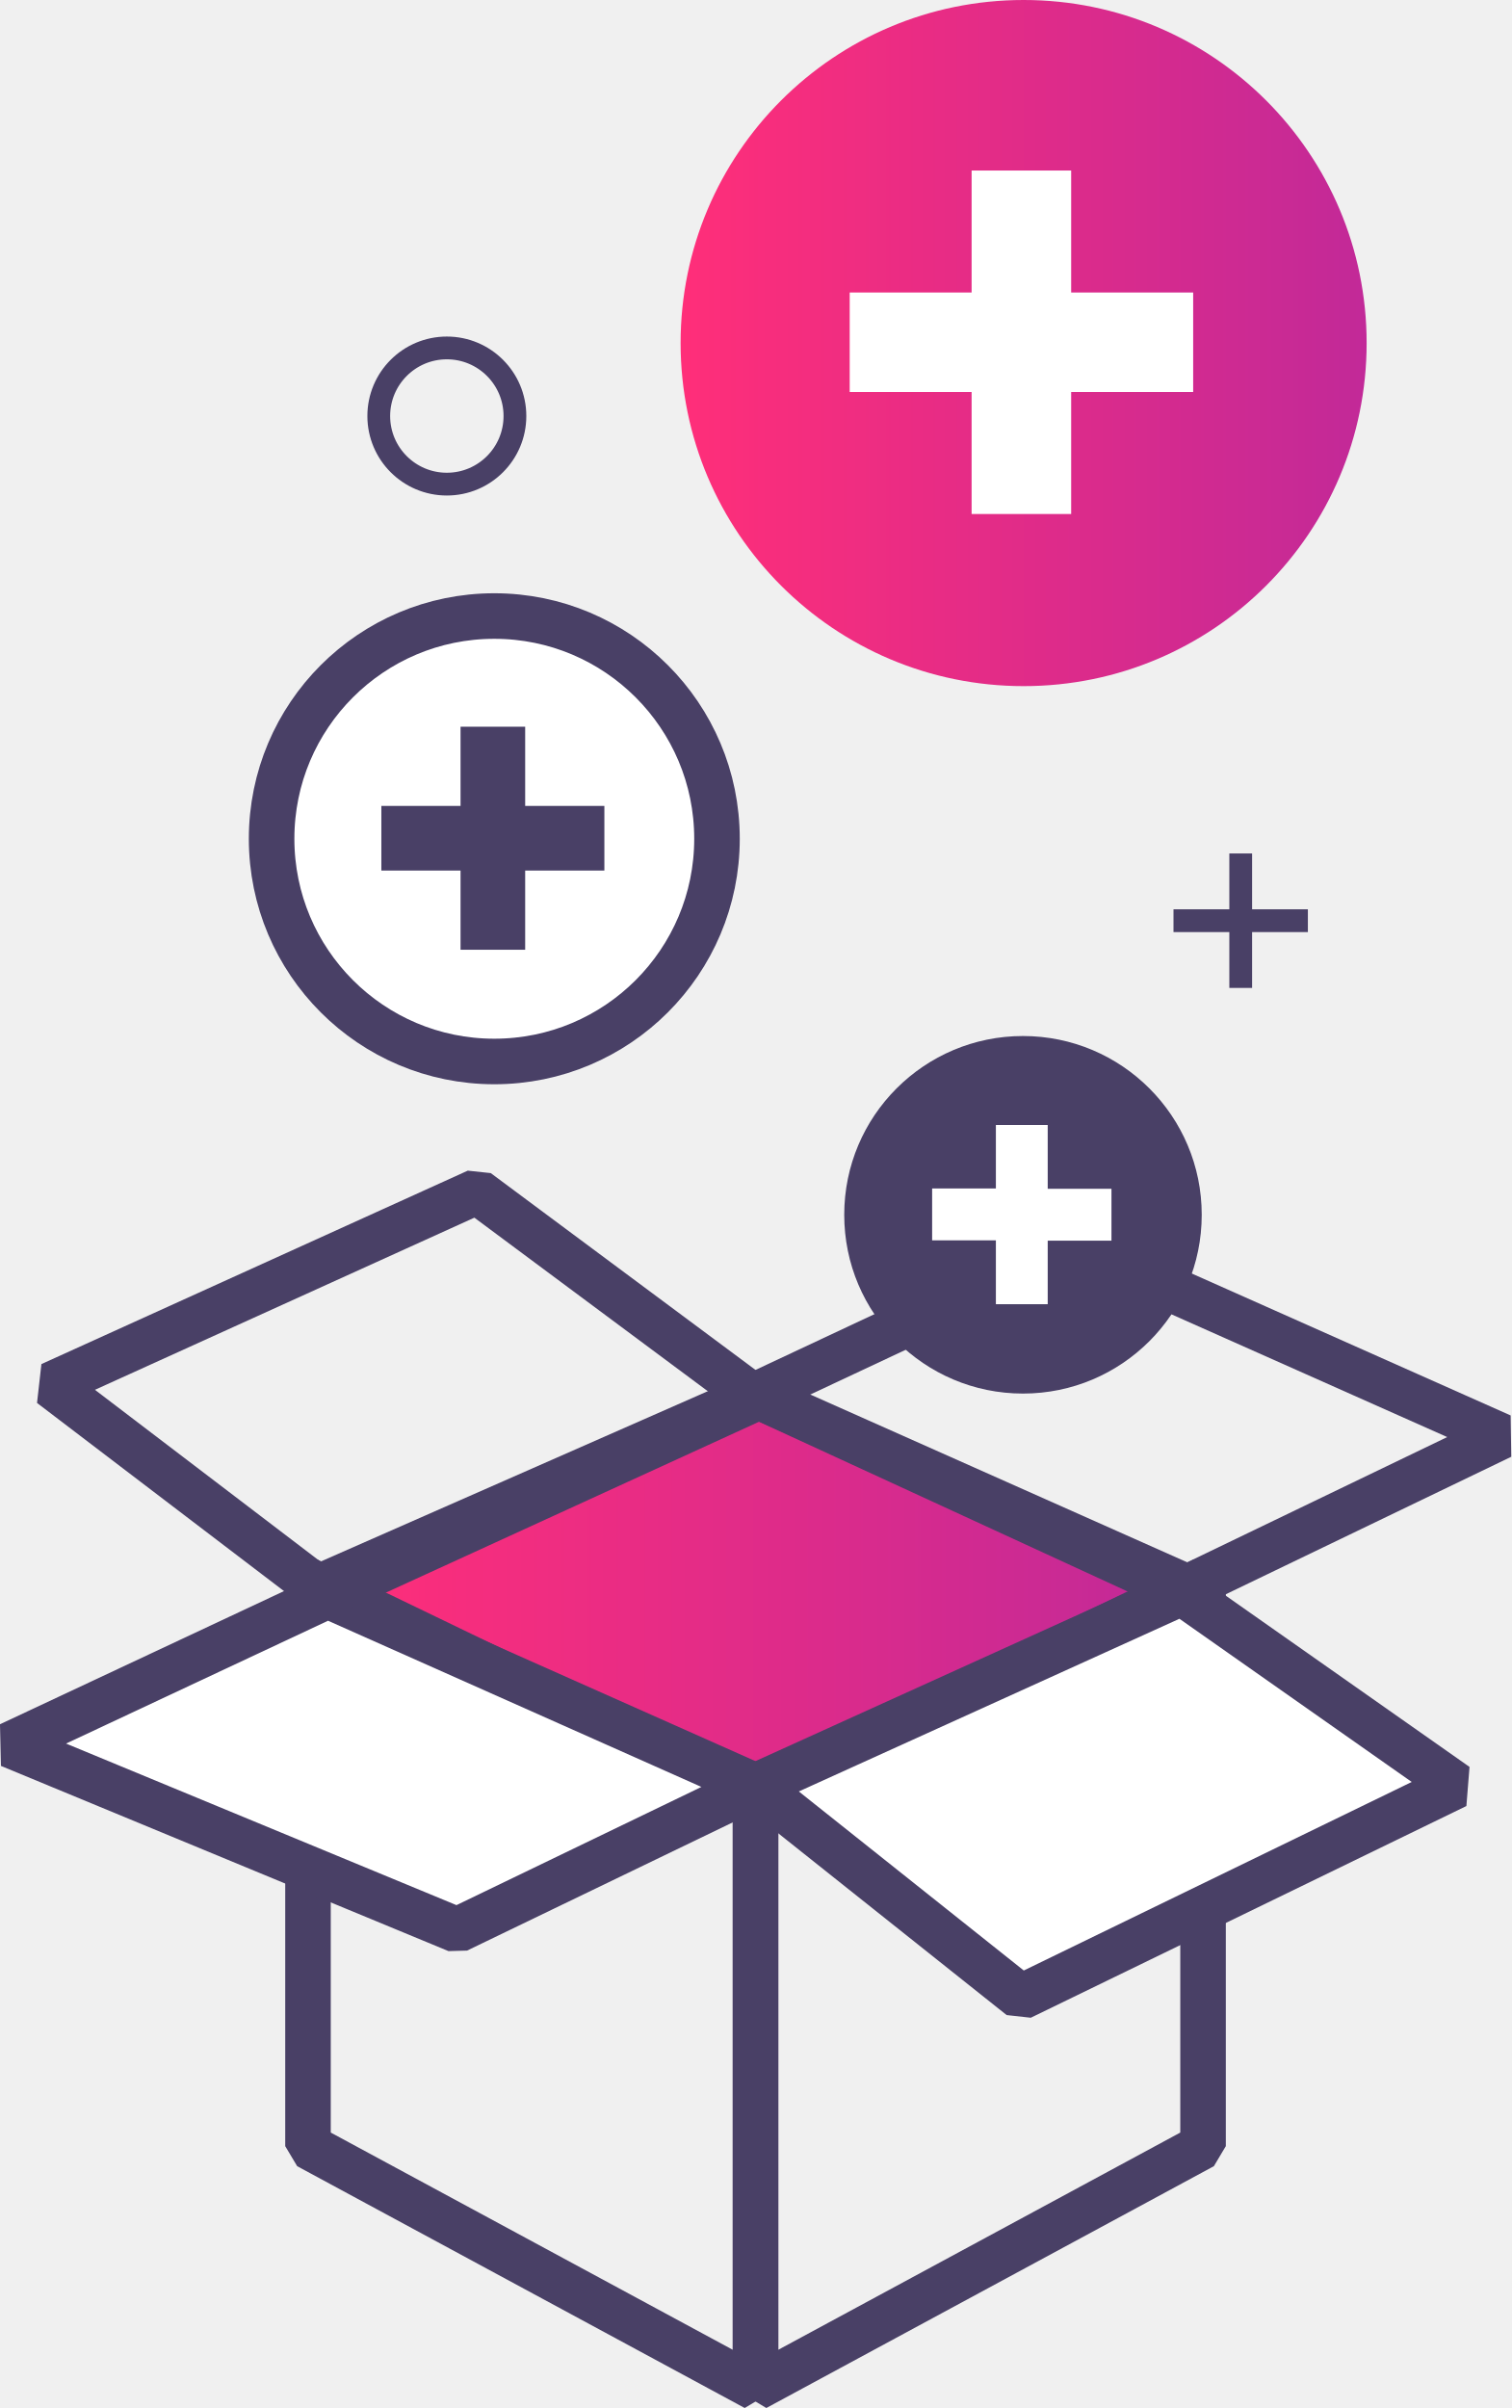
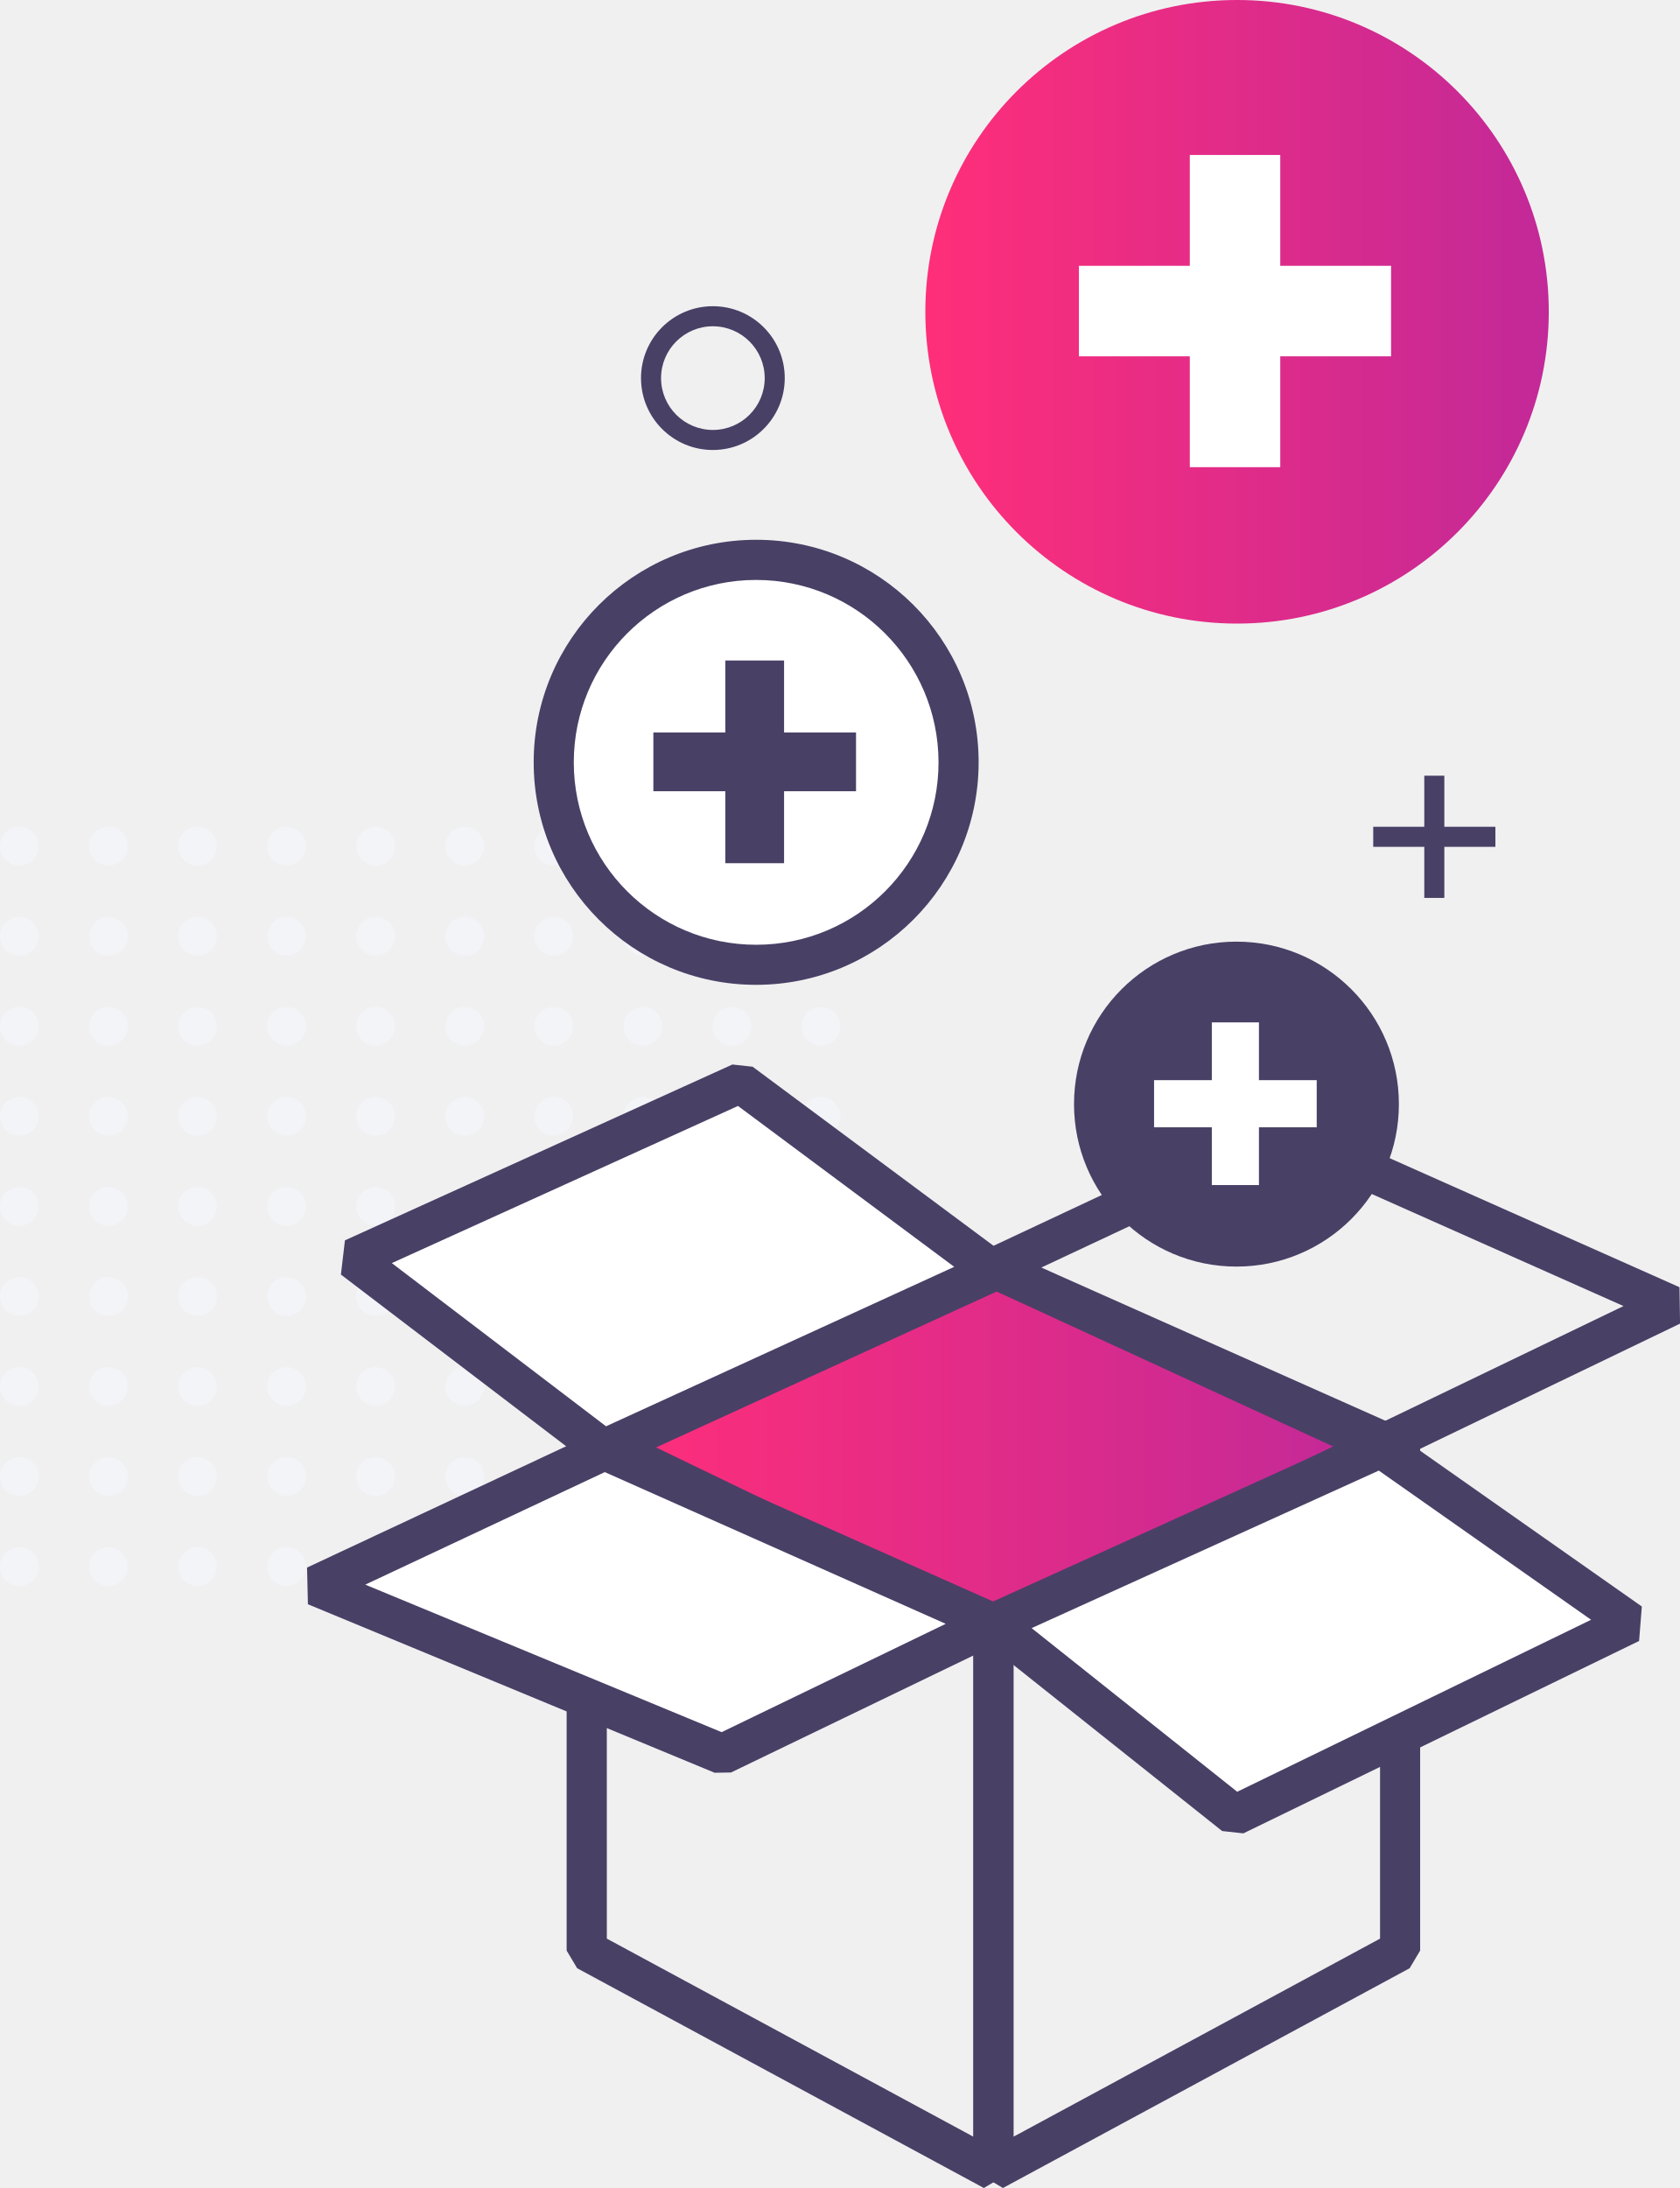
- <svg xmlns="http://www.w3.org/2000/svg" xmlns:xlink="http://www.w3.org/1999/xlink" viewBox="0 0 331.85 528.68">
+ <svg xmlns="http://www.w3.org/2000/svg" xmlns:xlink="http://www.w3.org/1999/xlink" viewBox="0 0 418.85 545.4">
  <defs>
-     <style>.cls-1{fill:url(#Degradado_sin_nombre_36);}.cls-2,.cls-7{fill:none;}.cls-2,.cls-3,.cls-7{stroke:#494066;}.cls-2,.cls-3{stroke-linejoin:bevel;stroke-width:10px;}.cls-3,.cls-5{fill:#fff;}.cls-4{fill:url(#Degradado_sin_nombre_36-2);}.cls-6{fill:#494066;}.cls-7{stroke-miterlimit:10;stroke-width:5px;}</style>
-     <linearGradient id="Degradado_sin_nombre_36" x1="73.67" y1="348.98" x2="257.26" y2="348.98" gradientUnits="userSpaceOnUse">
+     <style>.cls-1{fill:#f3f4f8;}.cls-2{fill:url(#Degradado_sin_nombre_36);}.cls-3{fill:#494066;}.cls-4{fill:#fff;}.cls-5{fill:url(#Degradado_sin_nombre_36-2);}</style>
+     <linearGradient id="Degradado_sin_nombre_36" x1="152.51" y1="360.11" x2="341.95" y2="360.11" gradientUnits="userSpaceOnUse">
      <stop offset="0" stop-color="#ff2e79" />
      <stop offset="1" stop-color="#c22998" />
    </linearGradient>
-     <linearGradient id="Degradado_sin_nombre_36-2" x1="149.45" y1="75.32" x2="300.09" y2="75.32" xlink:href="#Degradado_sin_nombre_36" />
+     <linearGradient id="Degradado_sin_nombre_36-2" x1="230.71" y1="77.72" x2="386.15" y2="77.72" xlink:href="#Degradado_sin_nombre_36" />
  </defs>
  <g id="Capa_2" data-name="Capa 2">
    <g id="Capa_1-2" data-name="Capa 1">
-       <polygon class="cls-1" points="73.67 346.87 165.9 306.72 257.26 346.95 163.79 391.25 73.67 346.87" />
-       <polygon class="cls-2" points="165.9 524.28 67.63 471.19 67.63 346.95 165.9 394.39 165.9 524.28" />
-       <polygon class="cls-2" points="165.9 524.28 264.17 471.19 264.17 346.95 165.9 394.39 165.9 524.28" />
-       <polygon class="cls-2" points="67.07 349.77 165.9 306.29 263.6 349.77 165.9 394.39 67.07 349.77" />
-       <polygon class="cls-2" points="165.9 306.29 235.75 273.53 329.68 315.33 259.23 349.26 165.9 306.29" />
-       <polygon class="cls-3" points="2.12 383.09 71.98 350.34 165.9 392.14 100.39 423.75 2.12 383.09" />
-       <polygon class="cls-3" points="319.81 392.02 259.52 349.67 165.9 392.14 224.16 438.5 319.81 392.02" />
-       <polygon class="cls-2" points="165.9 307 104.78 261.57 11.16 304.04 71.68 350.14 165.9 307" />
-       <circle class="cls-4" cx="224.77" cy="75.32" r="75.32" />
-       <path class="cls-5" d="M213.35,64.22V37.44h21.86V64.22H262V86.07H235.21v26.78H213.35V86.07H186.58V64.22Z" />
-       <circle class="cls-3" cx="108.54" cy="184.15" r="48.9" />
-       <path class="cls-6" d="M101.13,176.94V159.55h14.19v17.39h17.39v14.19H115.32v17.39H101.13V191.13H83.74V176.94Z" />
-       <circle class="cls-6" cx="224.63" cy="266.71" r="39.25" />
-       <path class="cls-5" d="M218.68,260.93V247h11.38v14h14v11.39h-14v13.95H218.68V272.32h-14V260.93Z" />
-       <circle class="cls-7" cx="98.12" cy="91.34" r="14.95" />
-       <line class="cls-7" x1="272.44" y1="187.38" x2="272.44" y2="216.9" />
-       <line class="cls-7" x1="287.19" y1="202.14" x2="257.68" y2="202.14" />
+       <circle class="cls-1" cx="4.83" cy="210.92" r="4.83" />
+       <circle class="cls-1" cx="27.04" cy="210.92" r="4.83" />
+       <circle class="cls-1" cx="49.24" cy="210.92" r="4.83" />
+       <circle class="cls-1" cx="71.45" cy="210.92" r="4.83" />
+       <circle class="cls-1" cx="93.66" cy="210.92" r="4.83" />
+       <circle class="cls-1" cx="115.87" cy="210.92" r="4.83" />
+       <circle class="cls-1" cx="138.07" cy="210.92" r="4.83" />
+       <circle class="cls-1" cx="160.28" cy="210.92" r="4.83" />
+       <circle class="cls-1" cx="182.49" cy="210.92" r="4.83" />
+       <circle class="cls-1" cx="204.7" cy="210.92" r="4.83" />
+       <circle class="cls-1" cx="4.83" cy="233.37" r="4.83" />
+       <circle class="cls-1" cx="27.04" cy="233.37" r="4.83" />
+       <circle class="cls-1" cx="49.24" cy="233.37" r="4.83" />
+       <circle class="cls-1" cx="71.45" cy="233.37" r="4.83" />
+       <circle class="cls-1" cx="93.66" cy="233.37" r="4.83" />
+       <circle class="cls-1" cx="115.87" cy="233.37" r="4.83" />
+       <circle class="cls-1" cx="138.07" cy="233.37" r="4.83" />
+       <circle class="cls-1" cx="160.28" cy="233.37" r="4.83" />
+       <circle class="cls-1" cx="182.49" cy="233.37" r="4.83" />
+       <circle class="cls-1" cx="204.7" cy="233.37" r="4.83" />
+       <circle class="cls-1" cx="4.83" cy="255.82" r="4.83" />
+       <circle class="cls-1" cx="27.04" cy="255.82" r="4.83" />
+       <circle class="cls-1" cx="49.24" cy="255.82" r="4.83" />
+       <circle class="cls-1" cx="71.45" cy="255.82" r="4.83" />
+       <circle class="cls-1" cx="93.66" cy="255.82" r="4.83" />
+       <circle class="cls-1" cx="115.87" cy="255.82" r="4.83" />
+       <circle class="cls-1" cx="138.07" cy="255.82" r="4.83" />
+       <circle class="cls-1" cx="160.28" cy="255.82" r="4.83" />
+       <circle class="cls-1" cx="182.49" cy="255.82" r="4.83" />
+       <circle class="cls-1" cx="204.7" cy="255.82" r="4.83" />
+       <circle class="cls-1" cx="4.83" cy="278.27" r="4.83" />
+       <circle class="cls-1" cx="27.04" cy="278.27" r="4.83" />
+       <circle class="cls-1" cx="49.24" cy="278.27" r="4.83" />
+       <circle class="cls-1" cx="71.45" cy="278.27" r="4.83" />
+       <circle class="cls-1" cx="93.66" cy="278.27" r="4.83" />
+       <circle class="cls-1" cx="115.87" cy="278.27" r="4.83" />
+       <circle class="cls-1" cx="138.07" cy="278.27" r="4.83" />
+       <circle class="cls-1" cx="160.28" cy="278.27" r="4.83" />
+       <circle class="cls-1" cx="182.49" cy="278.27" r="4.83" />
+       <circle class="cls-1" cx="204.7" cy="278.27" r="4.83" />
+       <circle class="cls-1" cx="4.83" cy="300.72" r="4.83" />
+       <circle class="cls-1" cx="27.04" cy="300.72" r="4.83" />
+       <circle class="cls-1" cx="49.24" cy="300.72" r="4.83" />
+       <circle class="cls-1" cx="71.45" cy="300.72" r="4.83" />
+       <circle class="cls-1" cx="93.66" cy="300.72" r="4.83" />
+       <circle class="cls-1" cx="115.87" cy="300.72" r="4.83" />
+       <circle class="cls-1" cx="138.07" cy="300.72" r="4.83" />
+       <circle class="cls-1" cx="160.28" cy="300.72" r="4.83" />
+       <circle class="cls-1" cx="182.49" cy="300.72" r="4.83" />
+       <circle class="cls-1" cx="204.7" cy="300.72" r="4.83" />
+       <circle class="cls-1" cx="4.83" cy="323.17" r="4.83" />
+       <circle class="cls-1" cx="27.04" cy="323.17" r="4.83" />
+       <circle class="cls-1" cx="49.24" cy="323.17" r="4.83" />
+       <circle class="cls-1" cx="71.45" cy="323.17" r="4.83" />
+       <circle class="cls-1" cx="93.66" cy="323.17" r="4.83" />
+       <circle class="cls-1" cx="115.87" cy="323.17" r="4.83" />
+       <circle class="cls-1" cx="138.07" cy="323.17" r="4.83" />
+       <circle class="cls-1" cx="160.28" cy="323.17" r="4.83" />
+       <circle class="cls-1" cx="182.49" cy="323.17" r="4.83" />
+       <circle class="cls-1" cx="204.7" cy="323.17" r="4.83" />
+       <circle class="cls-1" cx="4.83" cy="345.61" r="4.83" />
+       <circle class="cls-1" cx="27.04" cy="345.61" r="4.83" />
+       <circle class="cls-1" cx="49.24" cy="345.61" r="4.83" />
+       <circle class="cls-1" cx="71.45" cy="345.61" r="4.83" />
+       <circle class="cls-1" cx="93.66" cy="345.61" r="4.83" />
+       <circle class="cls-1" cx="115.87" cy="345.61" r="4.83" />
+       <circle class="cls-1" cx="138.07" cy="345.61" r="4.83" />
+       <circle class="cls-1" cx="160.28" cy="345.61" r="4.83" />
+       <circle class="cls-1" cx="182.49" cy="345.61" r="4.83" />
+       <circle class="cls-1" cx="204.7" cy="345.61" r="4.83" />
+       <circle class="cls-1" cx="4.83" cy="368.06" r="4.83" />
+       <circle class="cls-1" cx="27.04" cy="368.06" r="4.83" />
+       <circle class="cls-1" cx="49.24" cy="368.06" r="4.83" />
+       <circle class="cls-1" cx="71.45" cy="368.06" r="4.83" />
+       <circle class="cls-1" cx="93.66" cy="368.06" r="4.83" />
+       <circle class="cls-1" cx="115.87" cy="368.06" r="4.83" />
+       <circle class="cls-1" cx="138.07" cy="368.06" r="4.83" />
+       <circle class="cls-1" cx="160.28" cy="368.06" r="4.83" />
+       <circle class="cls-1" cx="182.49" cy="368.06" r="4.83" />
+       <circle class="cls-1" cx="204.7" cy="368.06" r="4.83" />
+       <circle class="cls-1" cx="4.83" cy="390.51" r="4.83" />
+       <circle class="cls-1" cx="27.04" cy="390.51" r="4.83" />
+       <circle class="cls-1" cx="49.24" cy="390.51" r="4.83" />
+       <circle class="cls-1" cx="71.45" cy="390.51" r="4.83" />
+       <circle class="cls-1" cx="93.66" cy="390.51" r="4.83" />
+       <circle class="cls-1" cx="115.87" cy="390.51" r="4.83" />
+       <circle class="cls-1" cx="138.07" cy="390.51" r="4.83" />
+       <circle class="cls-1" cx="160.28" cy="390.51" r="4.83" />
+       <circle class="cls-1" cx="182.49" cy="390.51" r="4.83" />
+       <circle class="cls-1" cx="204.7" cy="390.51" r="4.83" />
+       <polygon class="cls-2" points="152.51 357.93 247.68 316.5 341.95 358.01 245.5 403.72 152.51 357.93" />
+       <path class="cls-3" d="M245.3,545.4,143.9,490.62l-2.62-4.4V358l7.17-4.5,101.4,48.95,2.83,4.51V541Zm-94-62.16,91.4,49.38V410.1L151.28,366Z" />
+       <path class="cls-3" d="M250.06,545.4l-7.38-4.4V407l2.83-4.51,101.4-48.95,7.17,4.5V486.22l-2.62,4.4Zm2.62-135.3V532.62l91.4-49.38V366Z" />
+       <path class="cls-3" d="M245.62,411.52l-102-46,0-9.14,102-44.87h4l100.82,44.87,0,9.12-100.81,46ZM158,361l89.69,40.48L336.33,361l-88.66-39.47Z" />
+       <path class="cls-3" d="M341.9,364.94,245.59,320.6l0-9.07,72.08-33.8,4.16,0,96.91,43.13.14,9.08-72.69,35ZM259.54,316l84.4,38.86,60.84-29.3-85-37.82Z" />
+       <polygon class="cls-4" points="78.68 395.31 150.76 361.51 247.68 404.65 180.08 437.27 78.68 395.31" />
+       <path class="cls-3" d="M178.17,441.89l-101.4-42-.21-9.15L148.64,357l4.16,0,96.91,43.14.14,9.07-67.6,32.62ZM91.07,395l88.85,36.77,55.87-27-85-37.82Z" />
+       <polygon class="cls-4" points="406.5 404.52 344.29 360.82 247.68 404.65 307.8 452.49 406.5 404.52" />
+       <path class="cls-3" d="M310,457l-5.29-.58-60.12-47.84,1-8.47,96.61-43.83,4.94.47,62.21,43.7-.68,8.59Zm-52.79-51.16,51.26,40.79,88.23-42.87-52.93-37.19Z" />
+       <polygon class="cls-4" points="247.68 316.79 184.61 269.91 88 313.74 150.46 361.31 247.68 316.79" />
+       <path class="cls-3" d="M152.54,365.85l-5.11-.56L85,317.71l1-8.53,96.6-43.83,5.05.55,63.07,46.87-.9,8.56Zm-54.85-51,53.41,40.68,86.81-39.75L184,275.68Z" />
+       <circle class="cls-5" cx="308.43" cy="77.72" r="77.72" />
+       <path class="cls-4" d="M296.65,66.26V38.63H319.2V66.26h27.63V88.82H319.2v27.63H296.65V88.82H269V66.26Z" />
+       <circle class="cls-4" cx="188.49" cy="190.02" r="50.46" />
+       <path class="cls-3" d="M188.49,245.49A55.47,55.47,0,1,1,244,190,55.53,55.53,0,0,1,188.49,245.49Zm0-100.93A45.47,45.47,0,1,0,234,190,45.52,45.52,0,0,0,188.49,144.56Z" />
+       <path class="cls-3" d="M180.84,182.58V164.64h14.65v17.94h17.94v14.65H195.49v17.94H180.84V197.23H162.9V182.58Z" />
+       <circle class="cls-3" cx="308.28" cy="275.22" r="40.5" />
+       <path class="cls-4" d="M302.14,269.25v-14.4h11.75v14.4h14.4V281h-14.4v14.4H302.14V281h-14.4V269.25Z" />
+       <path class="cls-3" d="M177.74,112.17a17.92,17.92,0,1,1,17.92-17.92A17.94,17.94,0,0,1,177.74,112.17Zm0-30.84a12.92,12.92,0,1,0,12.92,12.92A12.93,12.93,0,0,0,177.74,81.33Z" />
+       <rect class="cls-3" x="355.11" y="193.36" width="5" height="30.46" />
+       <rect class="cls-3" x="342.38" y="206.09" width="30.46" height="5" />
    </g>
  </g>
</svg>
